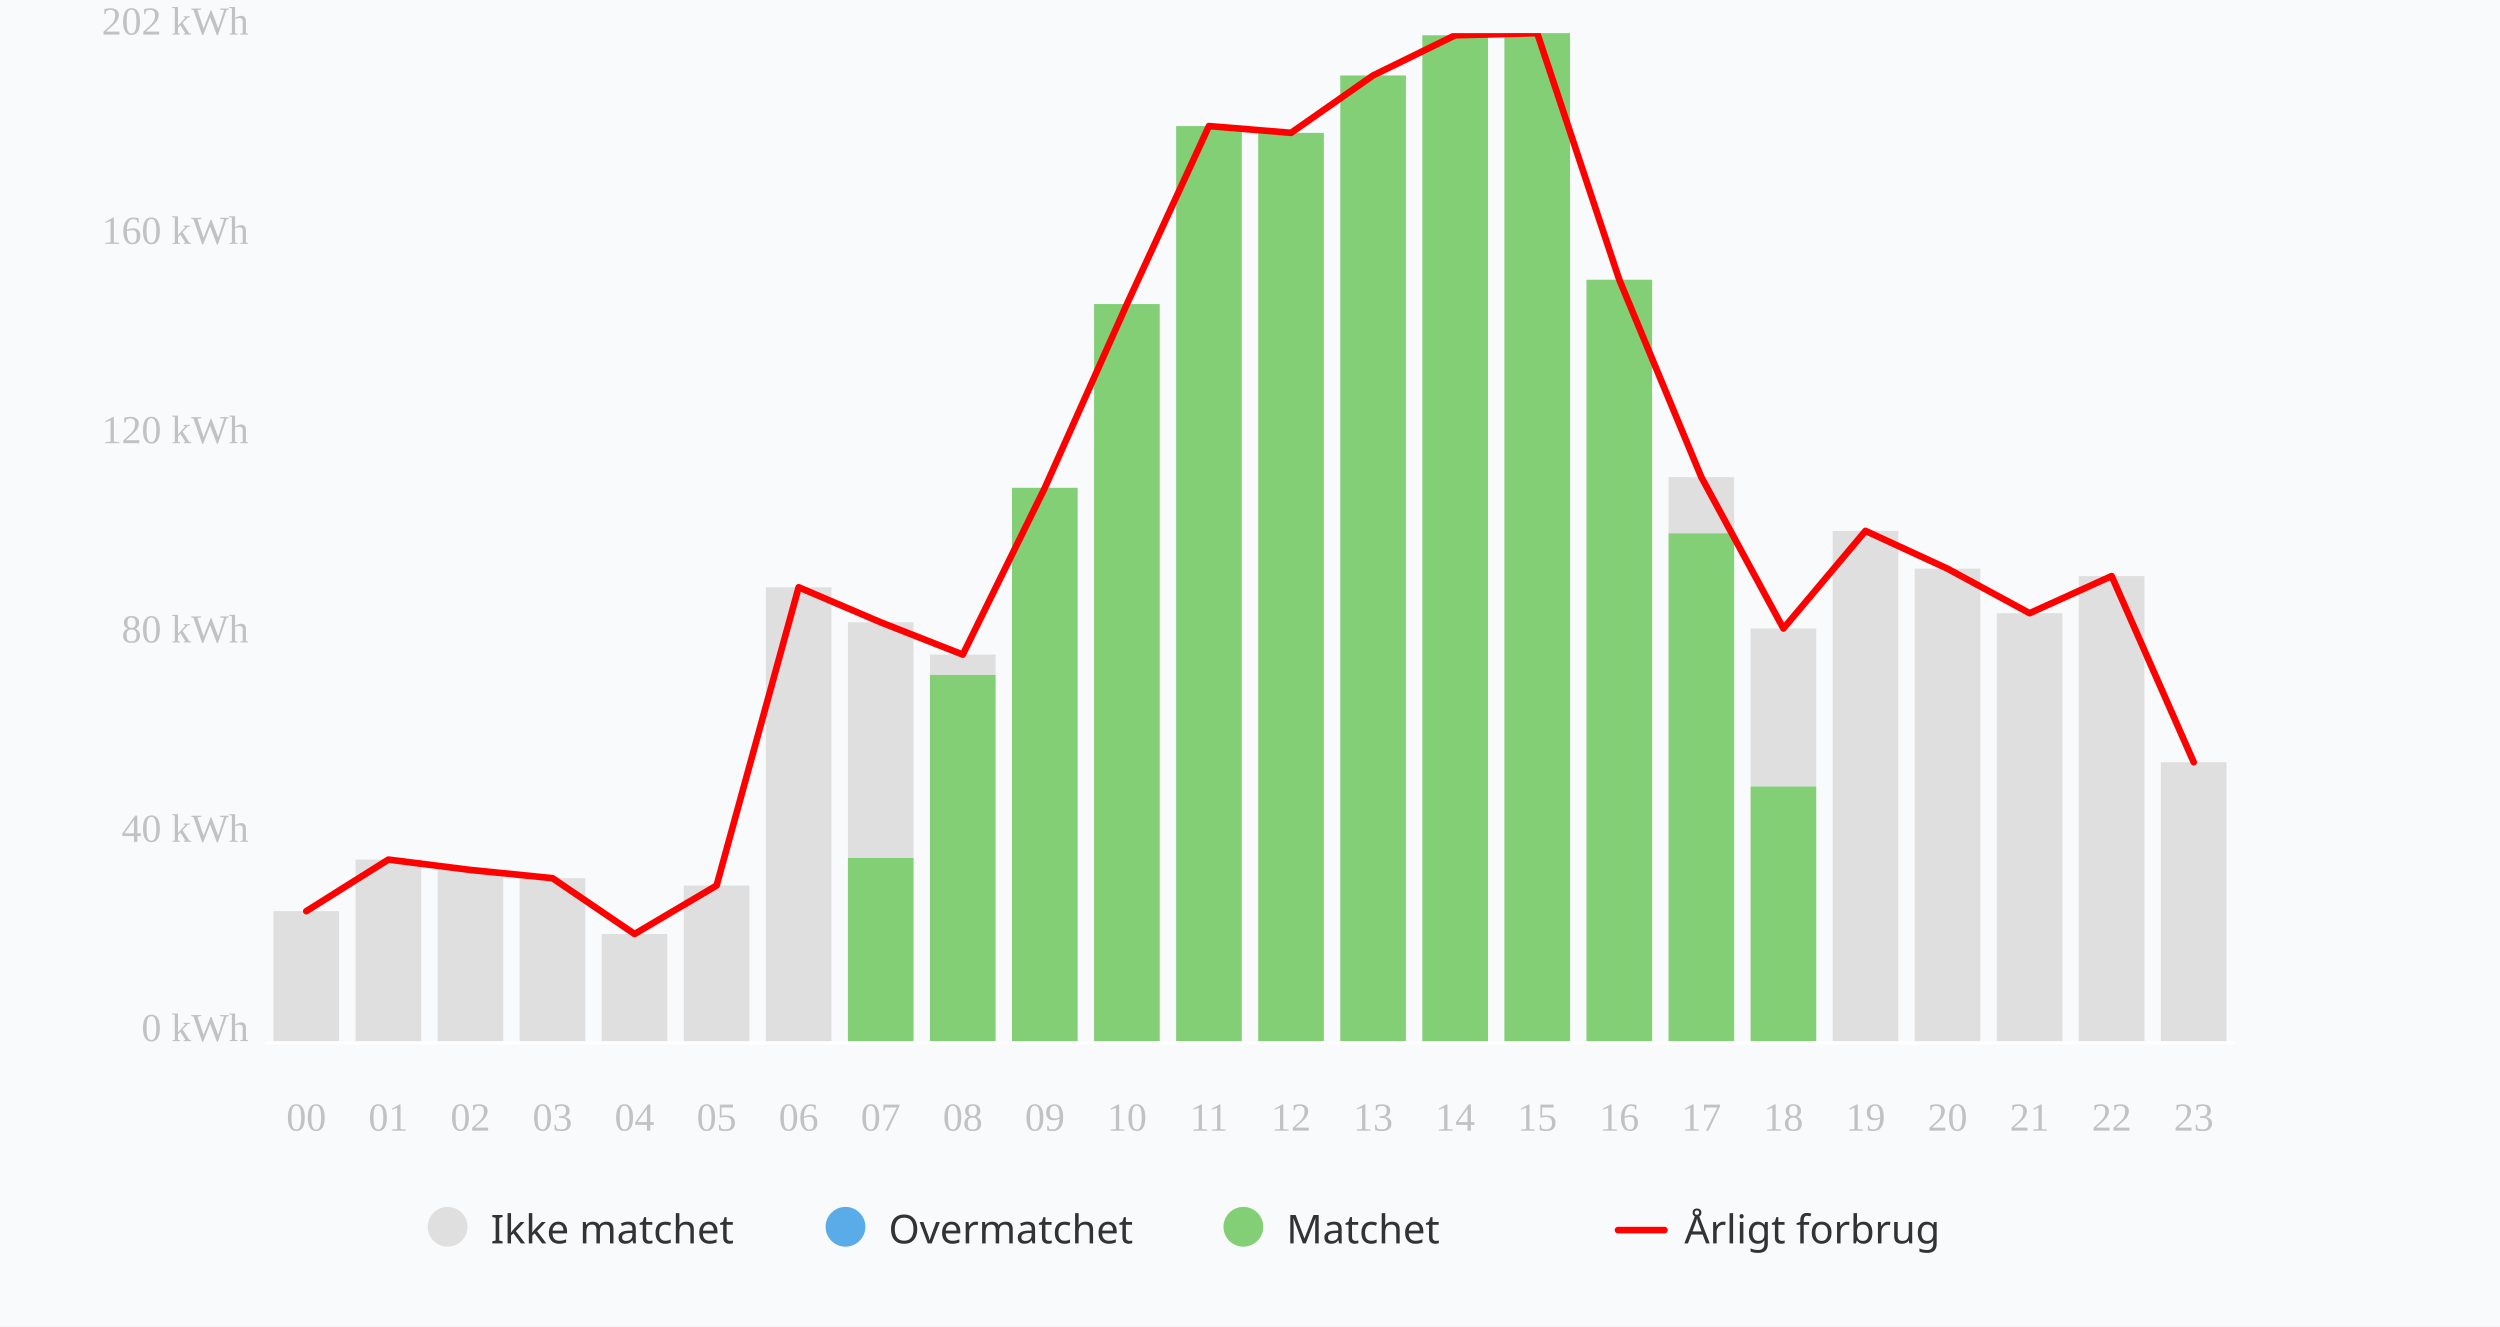
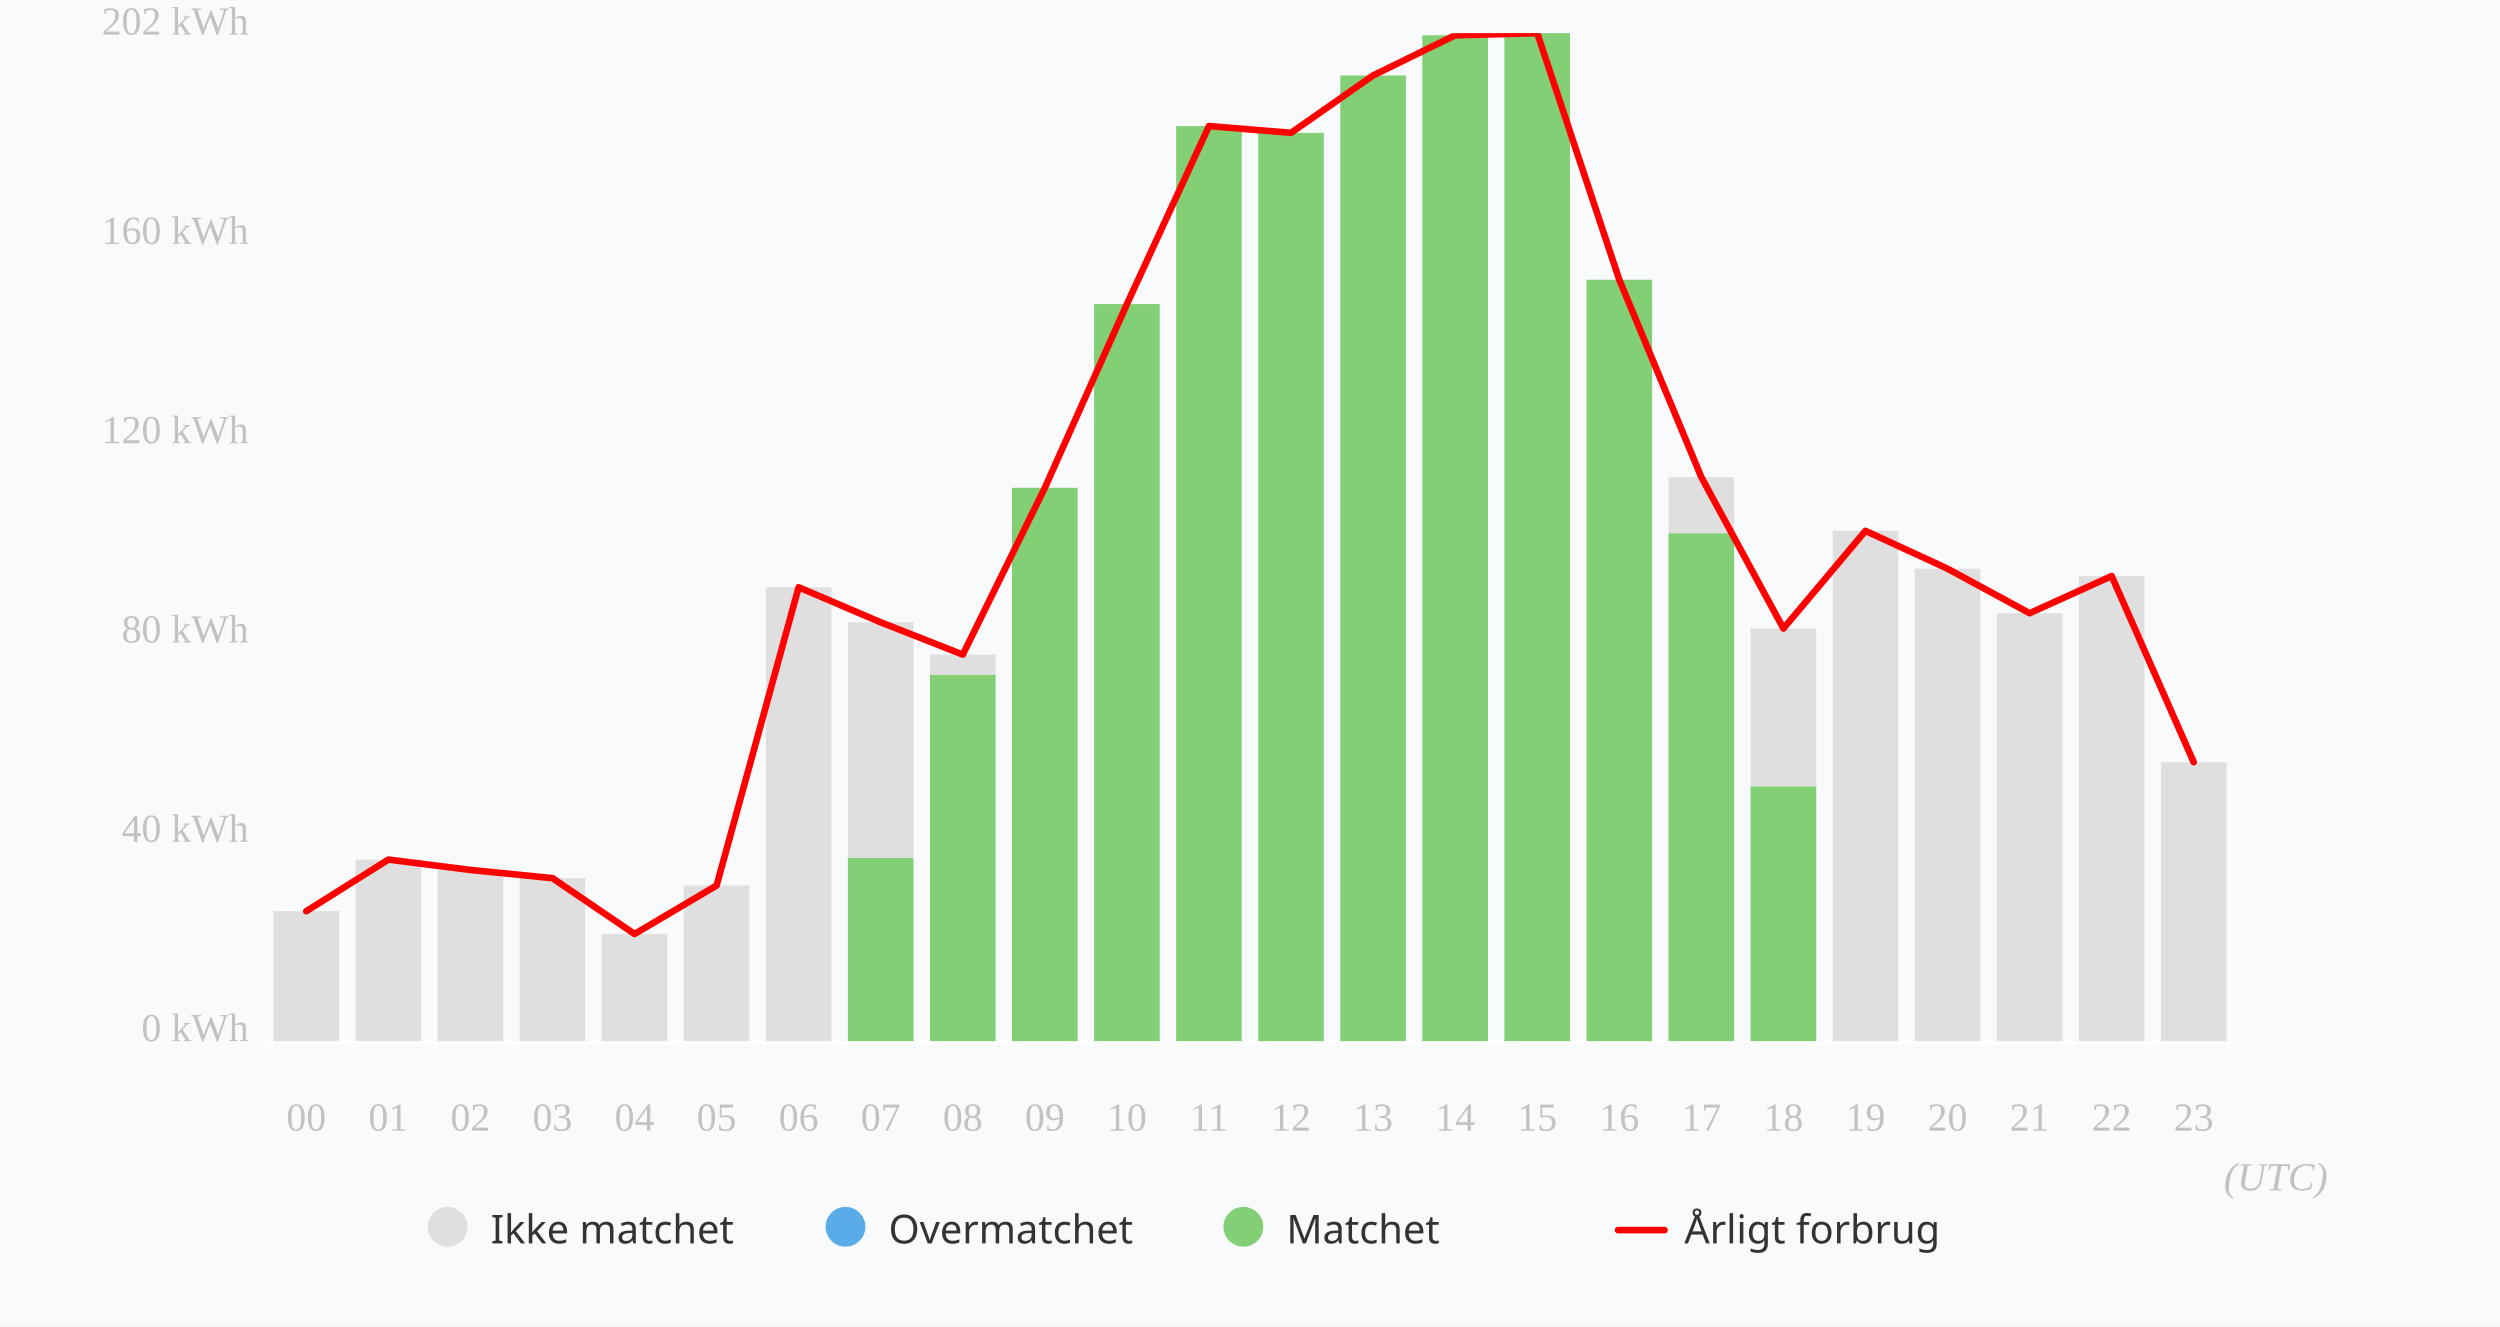
<svg xmlns="http://www.w3.org/2000/svg" class="highcharts-root" viewBox="0 0 754 400" preserveAspectRatio="xMidYMid meet" style="width: 100%; height: auto; display: block;" role="img">
  <defs>
    <filter id="drop-shadow">
      <feDropShadow dx="1" dy="1" flood-color="#000000" flood-opacity="0.75" stdDeviation="2.5" />
    </filter>
    <clipPath id="chart-area">
      <rect x="0" y="0" width="594" height="304" fill="none" />
    </clipPath>
  </defs>
  <rect fill="#F9FAFB" class="highcharts-background" x="0" y="0" width="754" height="400" rx="0" ry="0" />
  <g class="highcharts-grid highcharts-xaxis-grid" data-z-index="1">
    <path fill="none" stroke="#e6e6e6" stroke-width="0" data-z-index="1" class="highcharts-grid-line" d="M 80 10 L 80 314" opacity="1" />
    <path fill="none" stroke="#e6e6e6" stroke-width="0" data-z-index="1" class="highcharts-grid-line" d="M 104.75 10 L 104.75 314" opacity="1" />
    <path fill="none" stroke="#e6e6e6" stroke-width="0" data-z-index="1" class="highcharts-grid-line" d="M 129.5 10 L 129.5 314" opacity="1" />
    <path fill="none" stroke="#e6e6e6" stroke-width="0" data-z-index="1" class="highcharts-grid-line" d="M 154.25 10 L 154.25 314" opacity="1" />
    <path fill="none" stroke="#e6e6e6" stroke-width="0" data-z-index="1" class="highcharts-grid-line" d="M 179 10 L 179 314" opacity="1" />
    <path fill="none" stroke="#e6e6e6" stroke-width="0" data-z-index="1" class="highcharts-grid-line" d="M 203.75 10 L 203.75 314" opacity="1" />
    <path fill="none" stroke="#e6e6e6" stroke-width="0" data-z-index="1" class="highcharts-grid-line" d="M 228.5 10 L 228.5 314" opacity="1" />
    <path fill="none" stroke="#e6e6e6" stroke-width="0" data-z-index="1" class="highcharts-grid-line" d="M 253.25 10 L 253.25 314" opacity="1" />
    <path fill="none" stroke="#e6e6e6" stroke-width="0" data-z-index="1" class="highcharts-grid-line" d="M 278 10 L 278 314" opacity="1" />
    <path fill="none" stroke="#e6e6e6" stroke-width="0" data-z-index="1" class="highcharts-grid-line" d="M 302.75 10 L 302.75 314" opacity="1" />
    <path fill="none" stroke="#e6e6e6" stroke-width="0" data-z-index="1" class="highcharts-grid-line" d="M 327.5 10 L 327.5 314" opacity="1" />
    <path fill="none" stroke="#e6e6e6" stroke-width="0" data-z-index="1" class="highcharts-grid-line" d="M 352.25 10 L 352.25 314" opacity="1" />
    <path fill="none" stroke="#e6e6e6" stroke-width="0" data-z-index="1" class="highcharts-grid-line" d="M 377 10 L 377 314" opacity="1" />
    <path fill="none" stroke="#e6e6e6" stroke-width="0" data-z-index="1" class="highcharts-grid-line" d="M 401.75 10 L 401.75 314" opacity="1" />
    <path fill="none" stroke="#e6e6e6" stroke-width="0" data-z-index="1" class="highcharts-grid-line" d="M 426.5 10 L 426.5 314" opacity="1" />
    <path fill="none" stroke="#e6e6e6" stroke-width="0" data-z-index="1" class="highcharts-grid-line" d="M 451.25 10 L 451.25 314" opacity="1" />
    <path fill="none" stroke="#e6e6e6" stroke-width="0" data-z-index="1" class="highcharts-grid-line" d="M 476 10 L 476 314" opacity="1" />
    <path fill="none" stroke="#e6e6e6" stroke-width="0" data-z-index="1" class="highcharts-grid-line" d="M 500.75 10 L 500.75 314" opacity="1" />
    <path fill="none" stroke="#e6e6e6" stroke-width="0" data-z-index="1" class="highcharts-grid-line" d="M 525.5 10 L 525.5 314" opacity="1" />
    <path fill="none" stroke="#e6e6e6" stroke-width="0" data-z-index="1" class="highcharts-grid-line" d="M 550.25 10 L 550.25 314" opacity="1" />
    <path fill="none" stroke="#e6e6e6" stroke-width="0" data-z-index="1" class="highcharts-grid-line" d="M 575 10 L 575 314" opacity="1" />
    <path fill="none" stroke="#e6e6e6" stroke-width="0" data-z-index="1" class="highcharts-grid-line" d="M 599.75 10 L 599.75 314" opacity="1" />
    <path fill="none" stroke="#e6e6e6" stroke-width="0" data-z-index="1" class="highcharts-grid-line" d="M 624.5 10 L 624.5 314" opacity="1" />
    <path fill="none" stroke="#e6e6e6" stroke-width="0" data-z-index="1" class="highcharts-grid-line" d="M 649.25 10 L 649.25 314" opacity="1" />
    <path fill="none" stroke="#e6e6e6" stroke-width="0" data-z-index="1" class="highcharts-grid-line" d="M 674 10 L 674 314" opacity="1" />
  </g>
  <g class="highcharts-axis highcharts-xaxis" data-z-index="2">
    <path fill="none" class="highcharts-axis-line" stroke="#ffffff" stroke-width="1" d="M 80 314.5 L 674 314.5" />
  </g>
  <g class="highcharts-series-group" data-z-index="3" transform="translate(80,10)">
    <g class="highcharts-series highcharts-series-0 highcharts-column-series" data-z-index="0.1" opacity="1" clip-path="url(#chart-area)">
      <rect x="2.475" y="264.807" width="19.8" height="39.193" fill="#DFDFDF" />
      <rect x="27.225" y="249.253" width="19.8" height="54.747" fill="#DFDFDF" />
      <rect x="51.975" y="252.379" width="19.8" height="51.621" fill="#DFDFDF" />
      <rect x="76.725" y="254.858" width="19.8" height="49.142" fill="#DFDFDF" />
      <rect x="101.475" y="271.69" width="19.8" height="32.31" fill="#DFDFDF" />
      <rect x="126.225" y="257.067" width="19.8" height="46.933" fill="#DFDFDF" />
      <rect x="150.975" y="167.124" width="19.8" height="136.876" fill="#DFDFDF" />
      <rect x="175.725" y="177.689" width="19.8" height="71.086" fill="#DFDFDF" />
      <rect x="200.475" y="187.427" width="19.8" height="6.133" fill="#DFDFDF" />
      <rect x="423.225" y="133.912" width="19.8" height="16.925" fill="#DFDFDF" />
      <rect x="447.975" y="179.553" width="19.8" height="47.655" fill="#DFDFDF" />
      <rect x="472.725" y="150.113" width="19.8" height="153.887" fill="#DFDFDF" />
      <rect x="497.475" y="161.519" width="19.8" height="142.481" fill="#DFDFDF" />
      <rect x="522.225" y="174.939" width="19.8" height="129.061" fill="#DFDFDF" />
      <rect x="546.975" y="163.743" width="19.8" height="140.257" fill="#DFDFDF" />
      <rect x="571.725" y="219.873" width="19.8" height="84.127" fill="#DFDFDF" />
    </g>
    <g class="highcharts-series highcharts-series-1 highcharts-column-series" data-z-index="0.1" opacity="1" clip-path="url(#chart-area)" />
    <g class="highcharts-series highcharts-series-2 highcharts-column-series" data-z-index="0.1" opacity="1" clip-path="url(#chart-area)">
      <rect x="175.725" y="248.776" width="19.8" height="55.224" fill="#82CF76" />
      <rect x="200.475" y="193.561" width="19.8" height="110.439" fill="#82CF76" />
      <rect x="225.225" y="137.122" width="19.8" height="166.878" fill="#82CF76" />
      <rect x="249.975" y="81.713" width="19.8" height="222.287" fill="#82CF76" />
      <rect x="274.725" y="28.023" width="19.8" height="275.977" fill="#82CF76" />
      <rect x="299.475" y="30.065" width="19.8" height="273.935" fill="#82CF76" />
      <rect x="324.225" y="12.754" width="19.8" height="291.246" fill="#82CF76" />
      <rect x="348.975" y="0.641" width="19.8" height="303.359" fill="#82CF76" />
      <rect x="373.725" y="0" width="19.8" height="304" fill="#82CF76" />
      <rect x="398.475" y="74.362" width="19.8" height="229.638" fill="#82CF76" />
      <rect x="423.225" y="150.837" width="19.8" height="153.163" fill="#82CF76" />
      <rect x="447.975" y="227.207" width="19.8" height="76.793" fill="#82CF76" />
    </g>
    <g class="highcharts-series highcharts-series-3 highcharts-line-series" data-z-index="10" opacity="1" clip-path="url(#chart-area)">
      <path fill="none" class="highcharts-graph" d="M 12.375,264.807 37.125,249.253 61.875,252.379 86.625,254.858 111.375,271.69 136.125,257.067 160.875,167.124 185.625,177.689 210.375,187.427 235.125,137.122 259.875,81.713 284.625,28.023 309.375,30.065 334.125,12.754 358.875,0.641 383.625,0 408.375,74.362 433.125,133.912 457.875,179.553 482.625,150.113 507.375,161.519 532.125,174.939 556.875,163.743 581.625,219.873" stroke="#FF0000" stroke-width="2" stroke-linejoin="round" stroke-linecap="round" />
    </g>
  </g>
  <g class="highcharts-axis-labels highcharts-xaxis-labels" data-z-index="7">
    <text x="92.375" y="341" text-anchor="middle" style="cursor: default; font-size: 12px; fill: rgb(194,194,194);">00</text>
    <text x="117.125" y="341" text-anchor="middle" style="cursor: default; font-size: 12px; fill: rgb(194,194,194);">01</text>
    <text x="141.875" y="341" text-anchor="middle" style="cursor: default; font-size: 12px; fill: rgb(194,194,194);">02</text>
    <text x="166.625" y="341" text-anchor="middle" style="cursor: default; font-size: 12px; fill: rgb(194,194,194);">03</text>
    <text x="191.375" y="341" text-anchor="middle" style="cursor: default; font-size: 12px; fill: rgb(194,194,194);">04</text>
    <text x="216.125" y="341" text-anchor="middle" style="cursor: default; font-size: 12px; fill: rgb(194,194,194);">05</text>
    <text x="240.875" y="341" text-anchor="middle" style="cursor: default; font-size: 12px; fill: rgb(194,194,194);">06</text>
    <text x="265.625" y="341" text-anchor="middle" style="cursor: default; font-size: 12px; fill: rgb(194,194,194);">07</text>
    <text x="290.375" y="341" text-anchor="middle" style="cursor: default; font-size: 12px; fill: rgb(194,194,194);">08</text>
    <text x="315.125" y="341" text-anchor="middle" style="cursor: default; font-size: 12px; fill: rgb(194,194,194);">09</text>
    <text x="339.875" y="341" text-anchor="middle" style="cursor: default; font-size: 12px; fill: rgb(194,194,194);">10</text>
    <text x="364.625" y="341" text-anchor="middle" style="cursor: default; font-size: 12px; fill: rgb(194,194,194);">11</text>
    <text x="389.375" y="341" text-anchor="middle" style="cursor: default; font-size: 12px; fill: rgb(194,194,194);">12</text>
    <text x="414.125" y="341" text-anchor="middle" style="cursor: default; font-size: 12px; fill: rgb(194,194,194);">13</text>
    <text x="438.875" y="341" text-anchor="middle" style="cursor: default; font-size: 12px; fill: rgb(194,194,194);">14</text>
    <text x="463.625" y="341" text-anchor="middle" style="cursor: default; font-size: 12px; fill: rgb(194,194,194);">15</text>
    <text x="488.375" y="341" text-anchor="middle" style="cursor: default; font-size: 12px; fill: rgb(194,194,194);">16</text>
    <text x="513.125" y="341" text-anchor="middle" style="cursor: default; font-size: 12px; fill: rgb(194,194,194);">17</text>
    <text x="537.875" y="341" text-anchor="middle" style="cursor: default; font-size: 12px; fill: rgb(194,194,194);">18</text>
    <text x="562.625" y="341" text-anchor="middle" style="cursor: default; font-size: 12px; fill: rgb(194,194,194);">19</text>
    <text x="587.375" y="341" text-anchor="middle" style="cursor: default; font-size: 12px; fill: rgb(194,194,194);">20</text>
    <text x="612.125" y="341" text-anchor="middle" style="cursor: default; font-size: 12px; fill: rgb(194,194,194);">21</text>
    <text x="636.875" y="341" text-anchor="middle" style="cursor: default; font-size: 12px; fill: rgb(194,194,194);">22</text>
    <text x="661.625" y="341" text-anchor="middle" style="cursor: default; font-size: 12px; fill: rgb(194,194,194);">23</text>
+     <text x="686.375" y="359" text-anchor="middle" style="cursor: default; font-size: 12px; fill: rgb(194,194,194); font-style: italic;">(UTC)</text>
  </g>
  <g class="highcharts-legend" data-z-index="7" transform="translate(119,355)">
    <rect fill="none" class="highcharts-legend-box" rx="0" ry="0" stroke="#999999" stroke-width="0" x="0" y="0" width="517" height="30" />
    <g data-z-index="1">
      <g>
        <g class="highcharts-legend-item highcharts-column-series" data-z-index="1" transform="translate(8,3)">
          <text x="21" y="17" text-anchor="start" data-z-index="2" style="font-size: 12px; font-family: OpenSansNormal; fill: rgb(51, 51, 51);">Ikke matchet</text>
          <rect x="2" y="6" rx="6" ry="6" width="12" height="12" fill="#DFDFDF" class="highcharts-point" data-z-index="3" />
        </g>
        <g class="highcharts-legend-item highcharts-column-series" data-z-index="1" transform="translate(128,3)">
          <text x="21" y="17" text-anchor="start" data-z-index="2" style="font-size: 12px; font-family: OpenSansNormal; fill: rgb(51, 51, 51);">Overmatchet</text>
          <rect x="2" y="6" rx="6" ry="6" width="12" height="12" fill="#59ACE8" class="highcharts-point" data-z-index="3" />
        </g>
        <g class="highcharts-legend-item highcharts-column-series" data-z-index="1" transform="translate(248,3)">
          <text x="21" y="17" text-anchor="start" data-z-index="2" style="font-size: 12px; font-family: OpenSansNormal; fill: rgb(51, 51, 51);">Matchet</text>
          <rect x="2" y="6" rx="6" ry="6" width="12" height="12" fill="#82CF76" class="highcharts-point" data-z-index="3" />
        </g>
        <g class="highcharts-legend-item highcharts-line-series" data-z-index="1" transform="translate(368,3)">
          <path fill="none" class="highcharts-graph" stroke-width="2" stroke-linecap="round" d="M 1 13 L 15 13" stroke="#FF0000" />
          <text x="21" y="17" text-anchor="start" data-z-index="2" style="font-size: 12px; font-family: OpenSansNormal; fill: rgb(51, 51, 51);">Årligt forbrug</text>
        </g>
      </g>
    </g>
  </g>
  <g class="highcharts-axis-labels highcharts-yaxis-labels" data-z-index="7">
    <text x="75" y="314" text-anchor="end" style="font-size: 12px; fill: rgb(194,194,194);">0 kWh</text>
    <text x="75" y="253.888" text-anchor="end" style="font-size: 12px; fill: rgb(194,194,194);">40 kWh</text>
    <text x="75" y="193.776" text-anchor="end" style="font-size: 12px; fill: rgb(194,194,194);">80 kWh</text>
    <text x="75" y="133.663" text-anchor="end" style="font-size: 12px; fill: rgb(194,194,194);">120 kWh</text>
    <text x="75" y="73.551" text-anchor="end" style="font-size: 12px; fill: rgb(194,194,194);">160 kWh</text>
    <text x="75" y="10.433" text-anchor="end" style="font-size: 12px; fill: rgb(194,194,194);">202 kWh</text>
  </g>
  <g class="highcharts-axis highcharts-yaxis-left">
    <line x1="80" y1="10" x2="80" y2="314" stroke="FFA500" stroke-width="2" />
  </g>
</svg>
